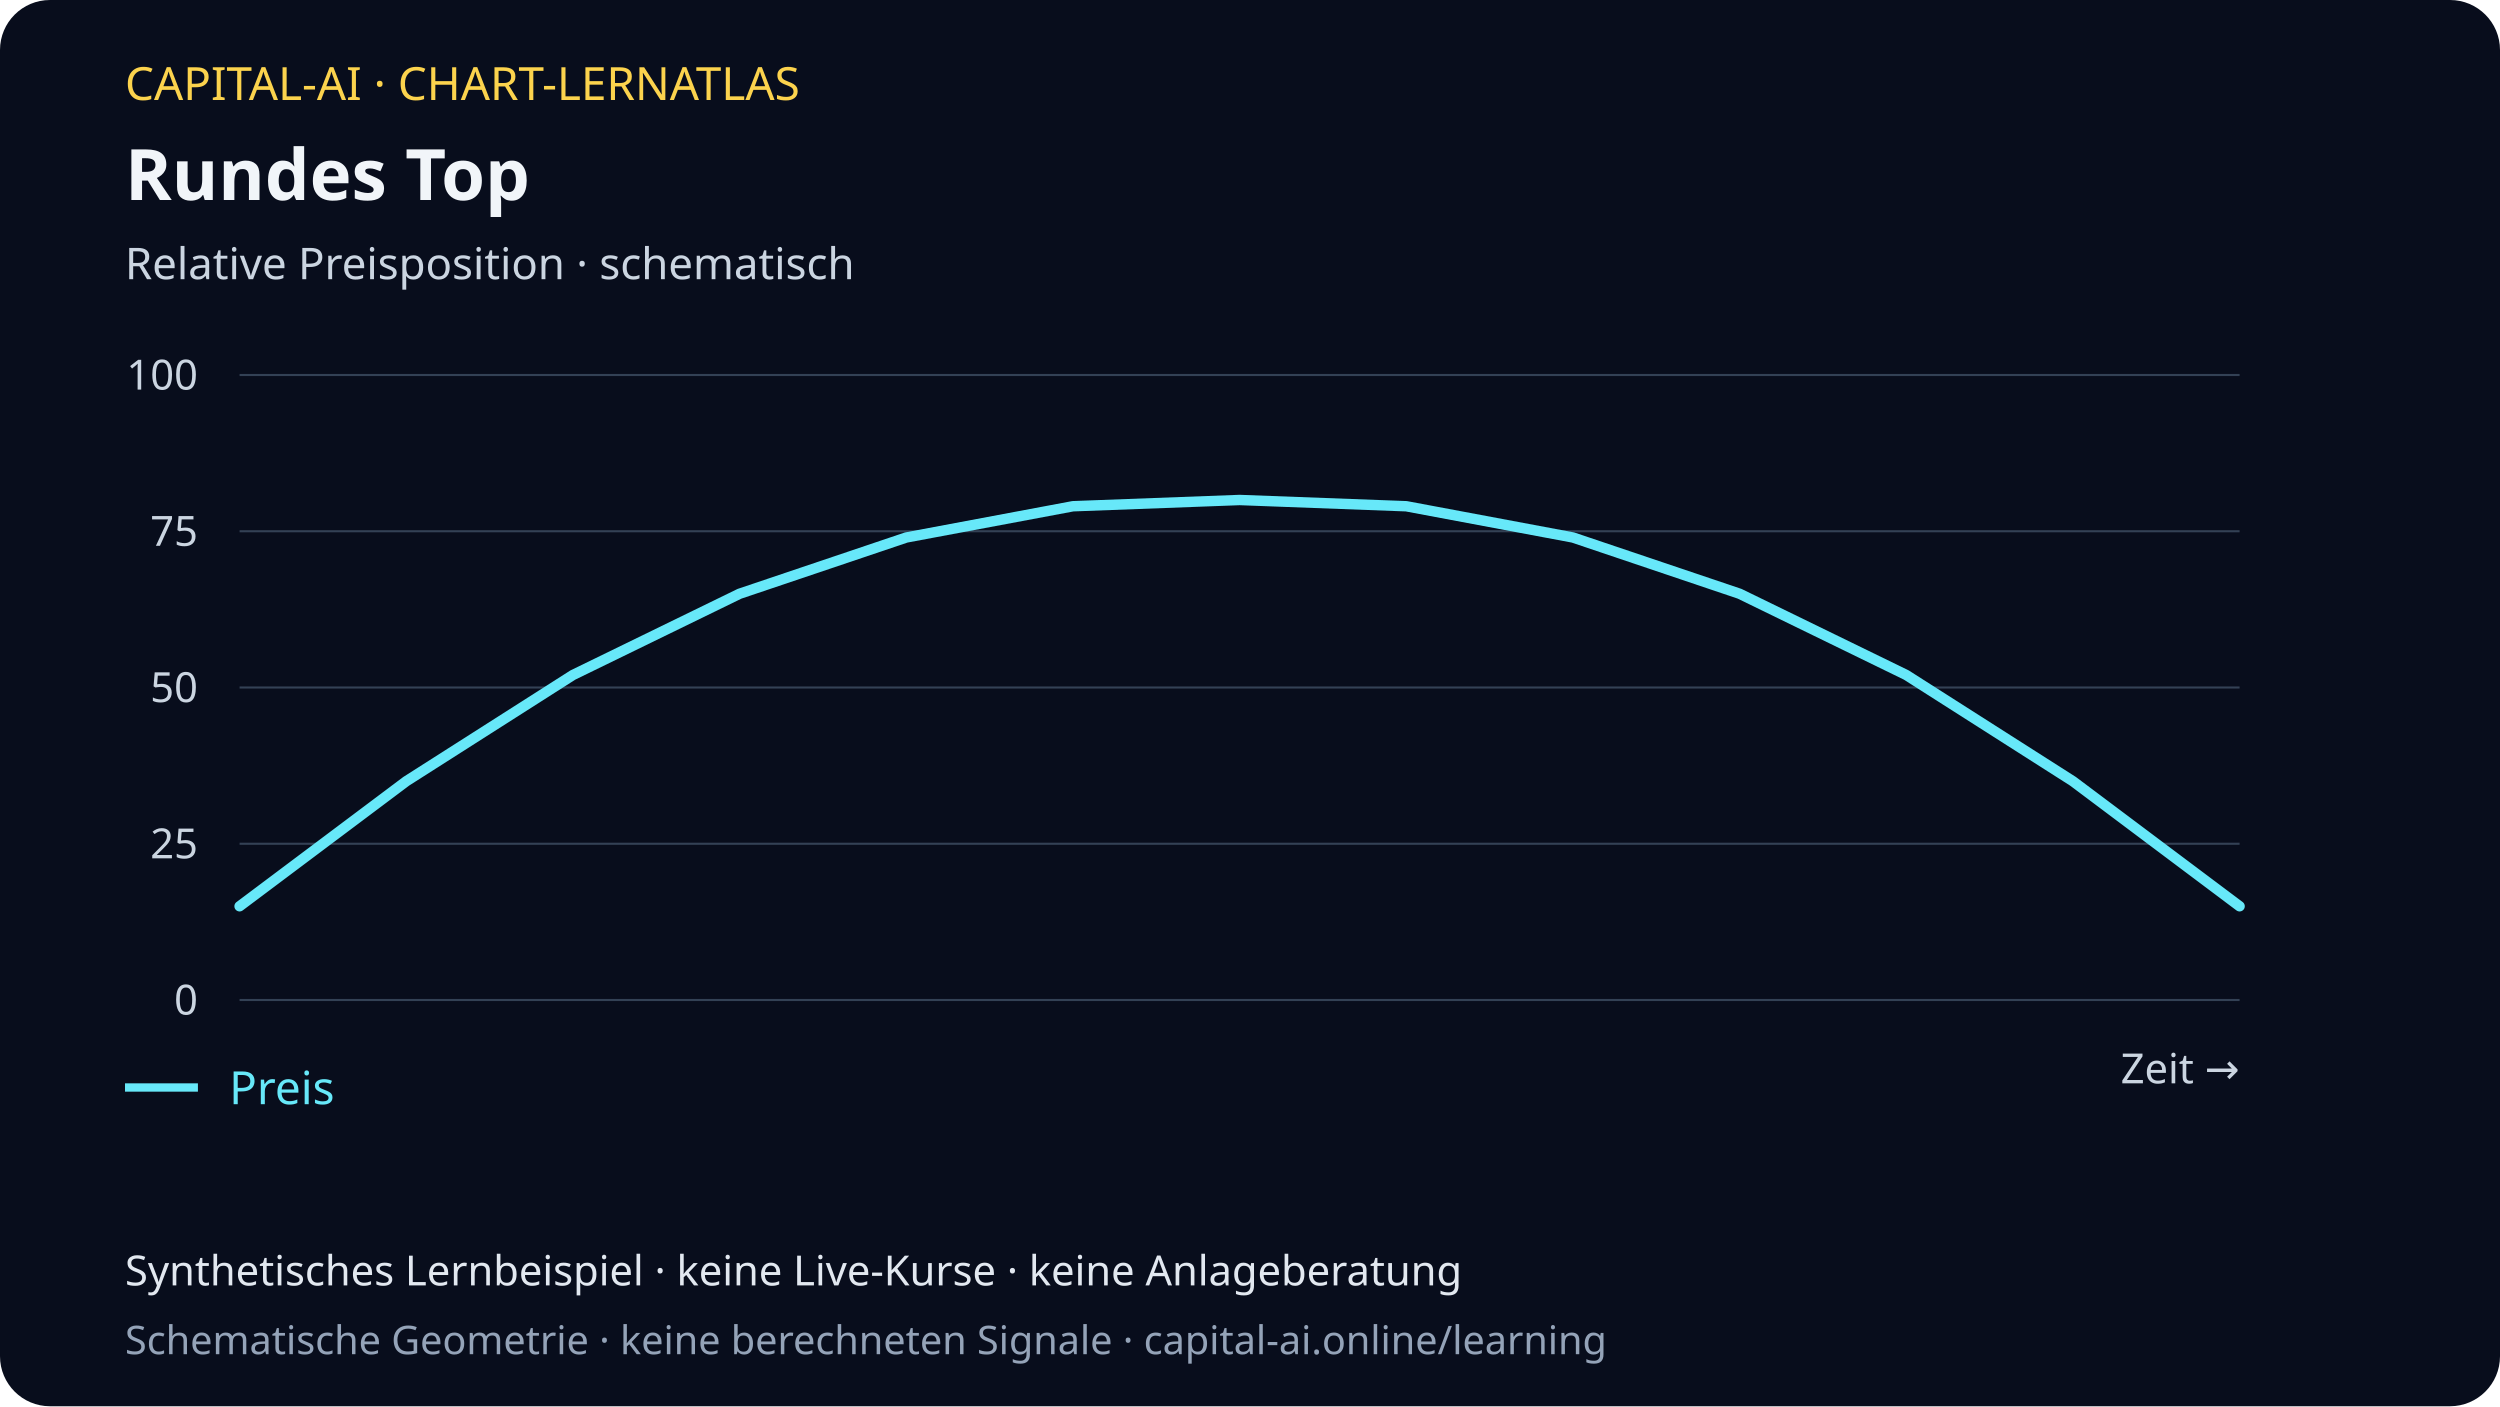
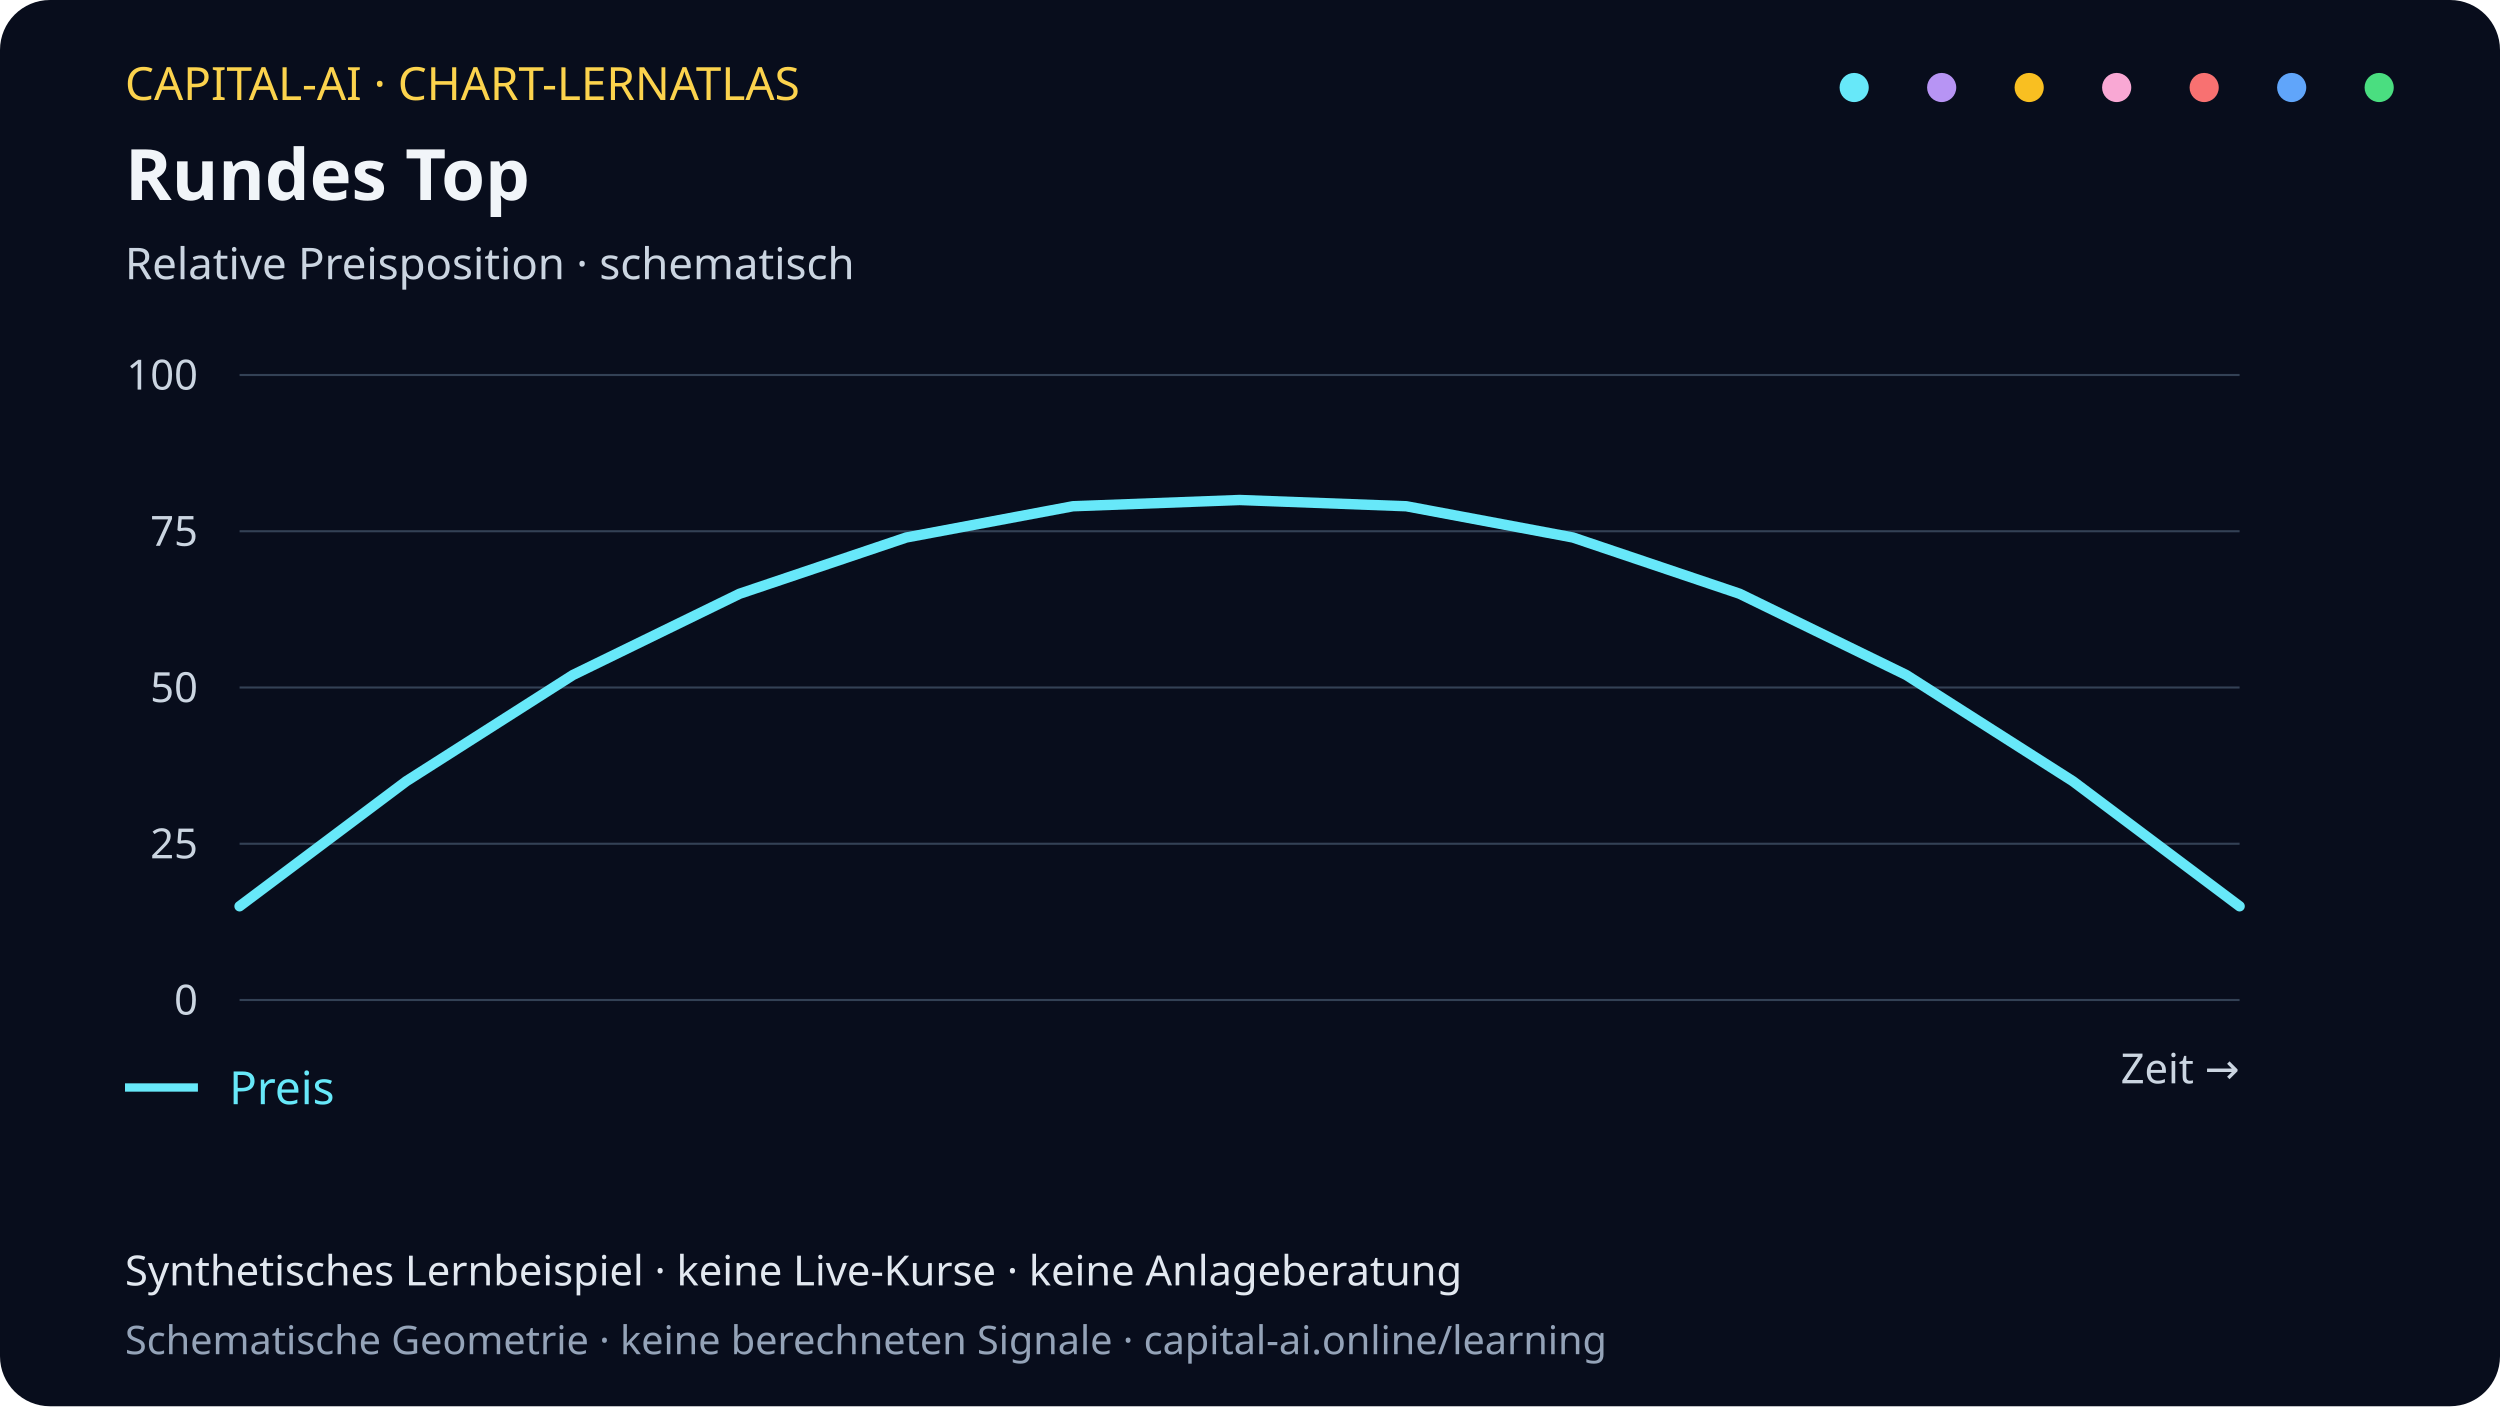
<svg xmlns="http://www.w3.org/2000/svg" viewBox="0 0 1200 675" role="img" aria-label="Rundes Top. Ein Anstieg verliert Steigung und geht in einen gerundeten Rückgang über. Das Schema vereinfacht Verlauf und Zeitebene. Synthetisches Lernbeispiel · keine Live-Kurse · keine Anlageberatung" class="h-auto w-full rounded-xl">
  <rect width="1200" height="675" rx="24" fill="#080d1c" />
+   <g aria-hidden="true" data-universe-spectrum="CAPITAL_AI_UNIVERSE@1">
+     <circle cx="890" cy="42" r="7" fill="#67E8F9" />
+     <circle cx="932" cy="42" r="7" fill="#B794F4" />
+     <circle cx="974" cy="42" r="7" fill="#F9BF21" />
+     <circle cx="1016" cy="42" r="7" fill="#F9A8D4" />
+     <circle cx="1058" cy="42" r="7" fill="#F87171" />
+     <circle cx="1100" cy="42" r="7" fill="#60A5FA" />
+     <circle cx="1142" cy="42" r="7" fill="#4ADE80" />
+   </g>
  <g font-family="system-ui, sans-serif">
    <text x="60" y="48" fill="#fcd34d" font-size="22">CAPITAL-AI · CHART-LERNATLAS</text>
    <text x="60" y="96" fill="#f1f5f9" font-size="34" font-weight="700">Rundes Top</text>
    <text x="60" y="134" fill="#cbd5e1" font-size="21">Relative Preisposition · schematisch</text>
    <g>
      <line x1="115" x2="1075" y1="480" y2="480" stroke="#334155" />
      <text x="95" y="487" text-anchor="end" fill="#cbd5e1" font-size="20">0</text>
    </g>
    <g>
      <line x1="115" x2="1075" y1="405" y2="405" stroke="#334155" />
      <text x="95" y="412" text-anchor="end" fill="#cbd5e1" font-size="20">25</text>
    </g>
    <g>
      <line x1="115" x2="1075" y1="330" y2="330" stroke="#334155" />
      <text x="95" y="337" text-anchor="end" fill="#cbd5e1" font-size="20">50</text>
    </g>
    <g>
      <line x1="115" x2="1075" y1="255" y2="255" stroke="#334155" />
      <text x="95" y="262" text-anchor="end" fill="#cbd5e1" font-size="20">75</text>
    </g>
    <g>
      <line x1="115" x2="1075" y1="180" y2="180" stroke="#334155" />
      <text x="95" y="187" text-anchor="end" fill="#cbd5e1" font-size="20">100</text>
    </g>
    <g>
      <polyline points="115,435 195,375 275,324 355,285 435,258 515,243 595,240 675,243 755,258 835,285 915,324 995,375 1075,435" fill="none" stroke="#67e8f9" stroke-width="5" stroke-linejoin="round" stroke-linecap="round" />
      <line x1="60" x2="95" y1="522" y2="522" stroke="#67e8f9" stroke-width="4" />
      <text x="110" y="530" fill="#67e8f9" font-size="22">Preis</text>
    </g>
    <text x="1075" y="520" text-anchor="end" fill="#cbd5e1" font-size="20">Zeit →</text>
    <text x="60" y="617" fill="#e2e8f0" font-size="20">Synthetisches Lernbeispiel · keine Live-Kurse · keine Anlageberatung</text>
    <text x="60" y="650" fill="#94a3b8" font-size="19">Schematische Geometrie · keine berechneten Signale · capital-ai.online/learning</text>
  </g>
</svg>
